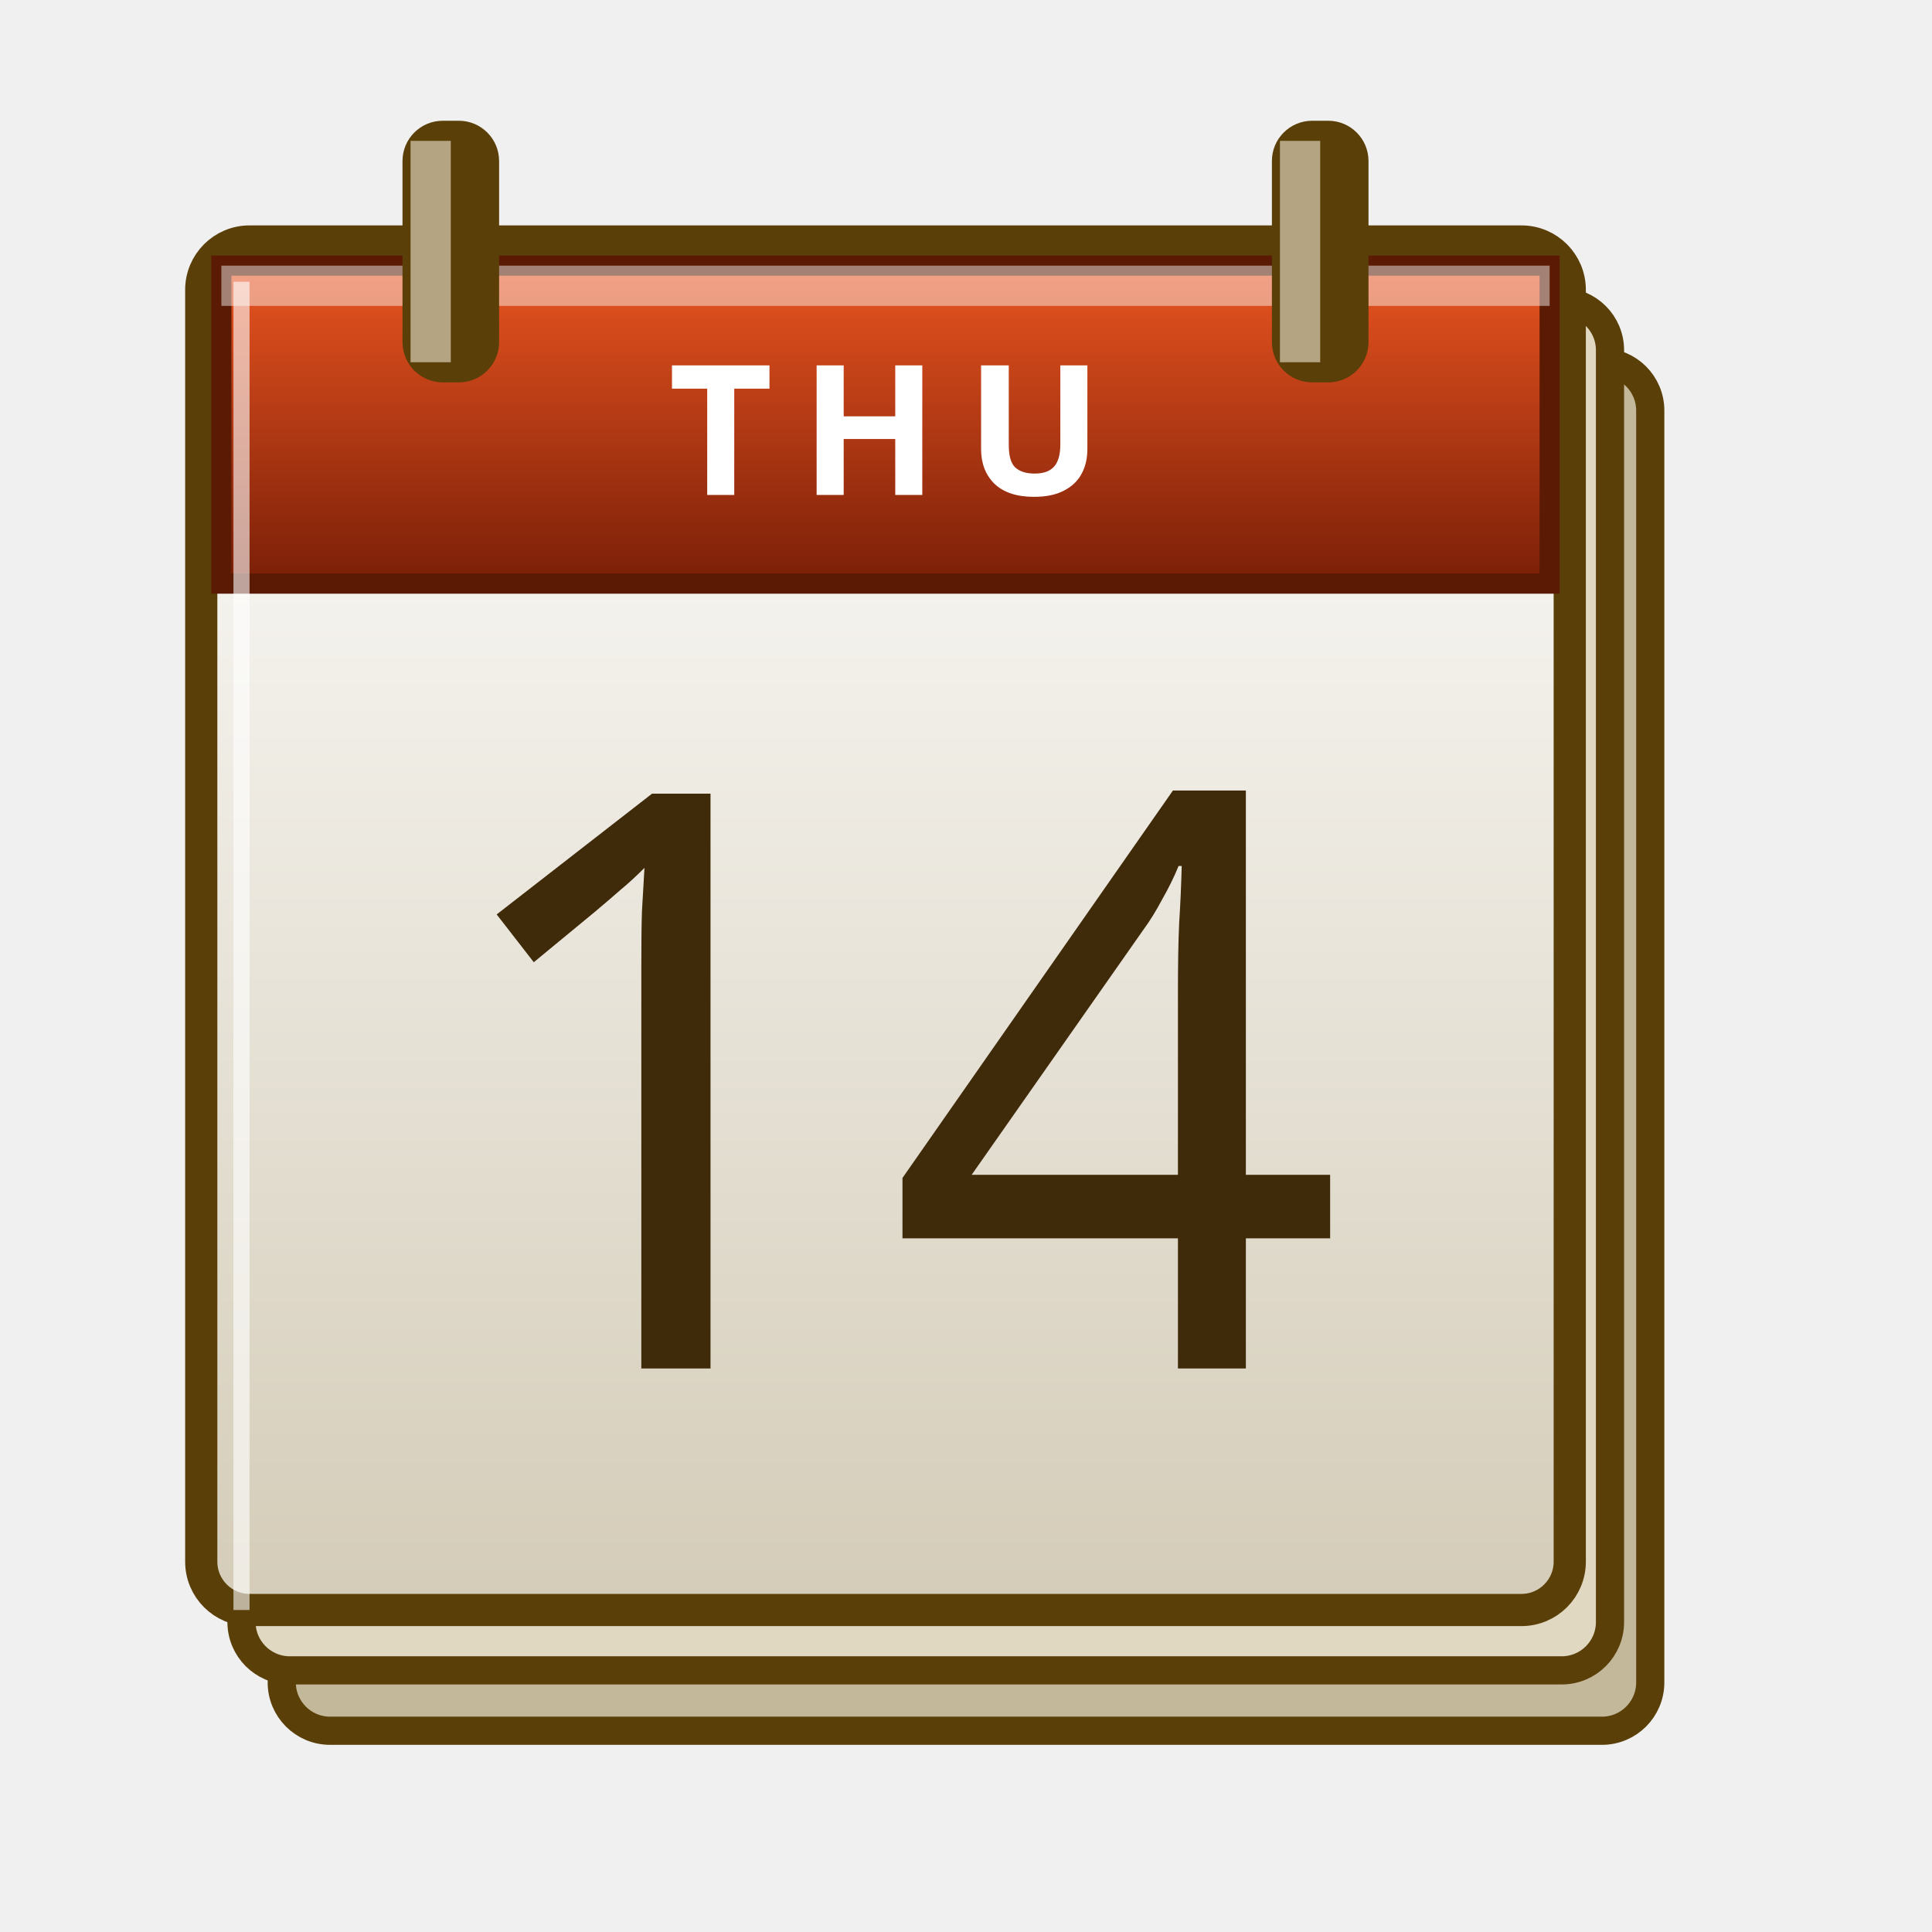
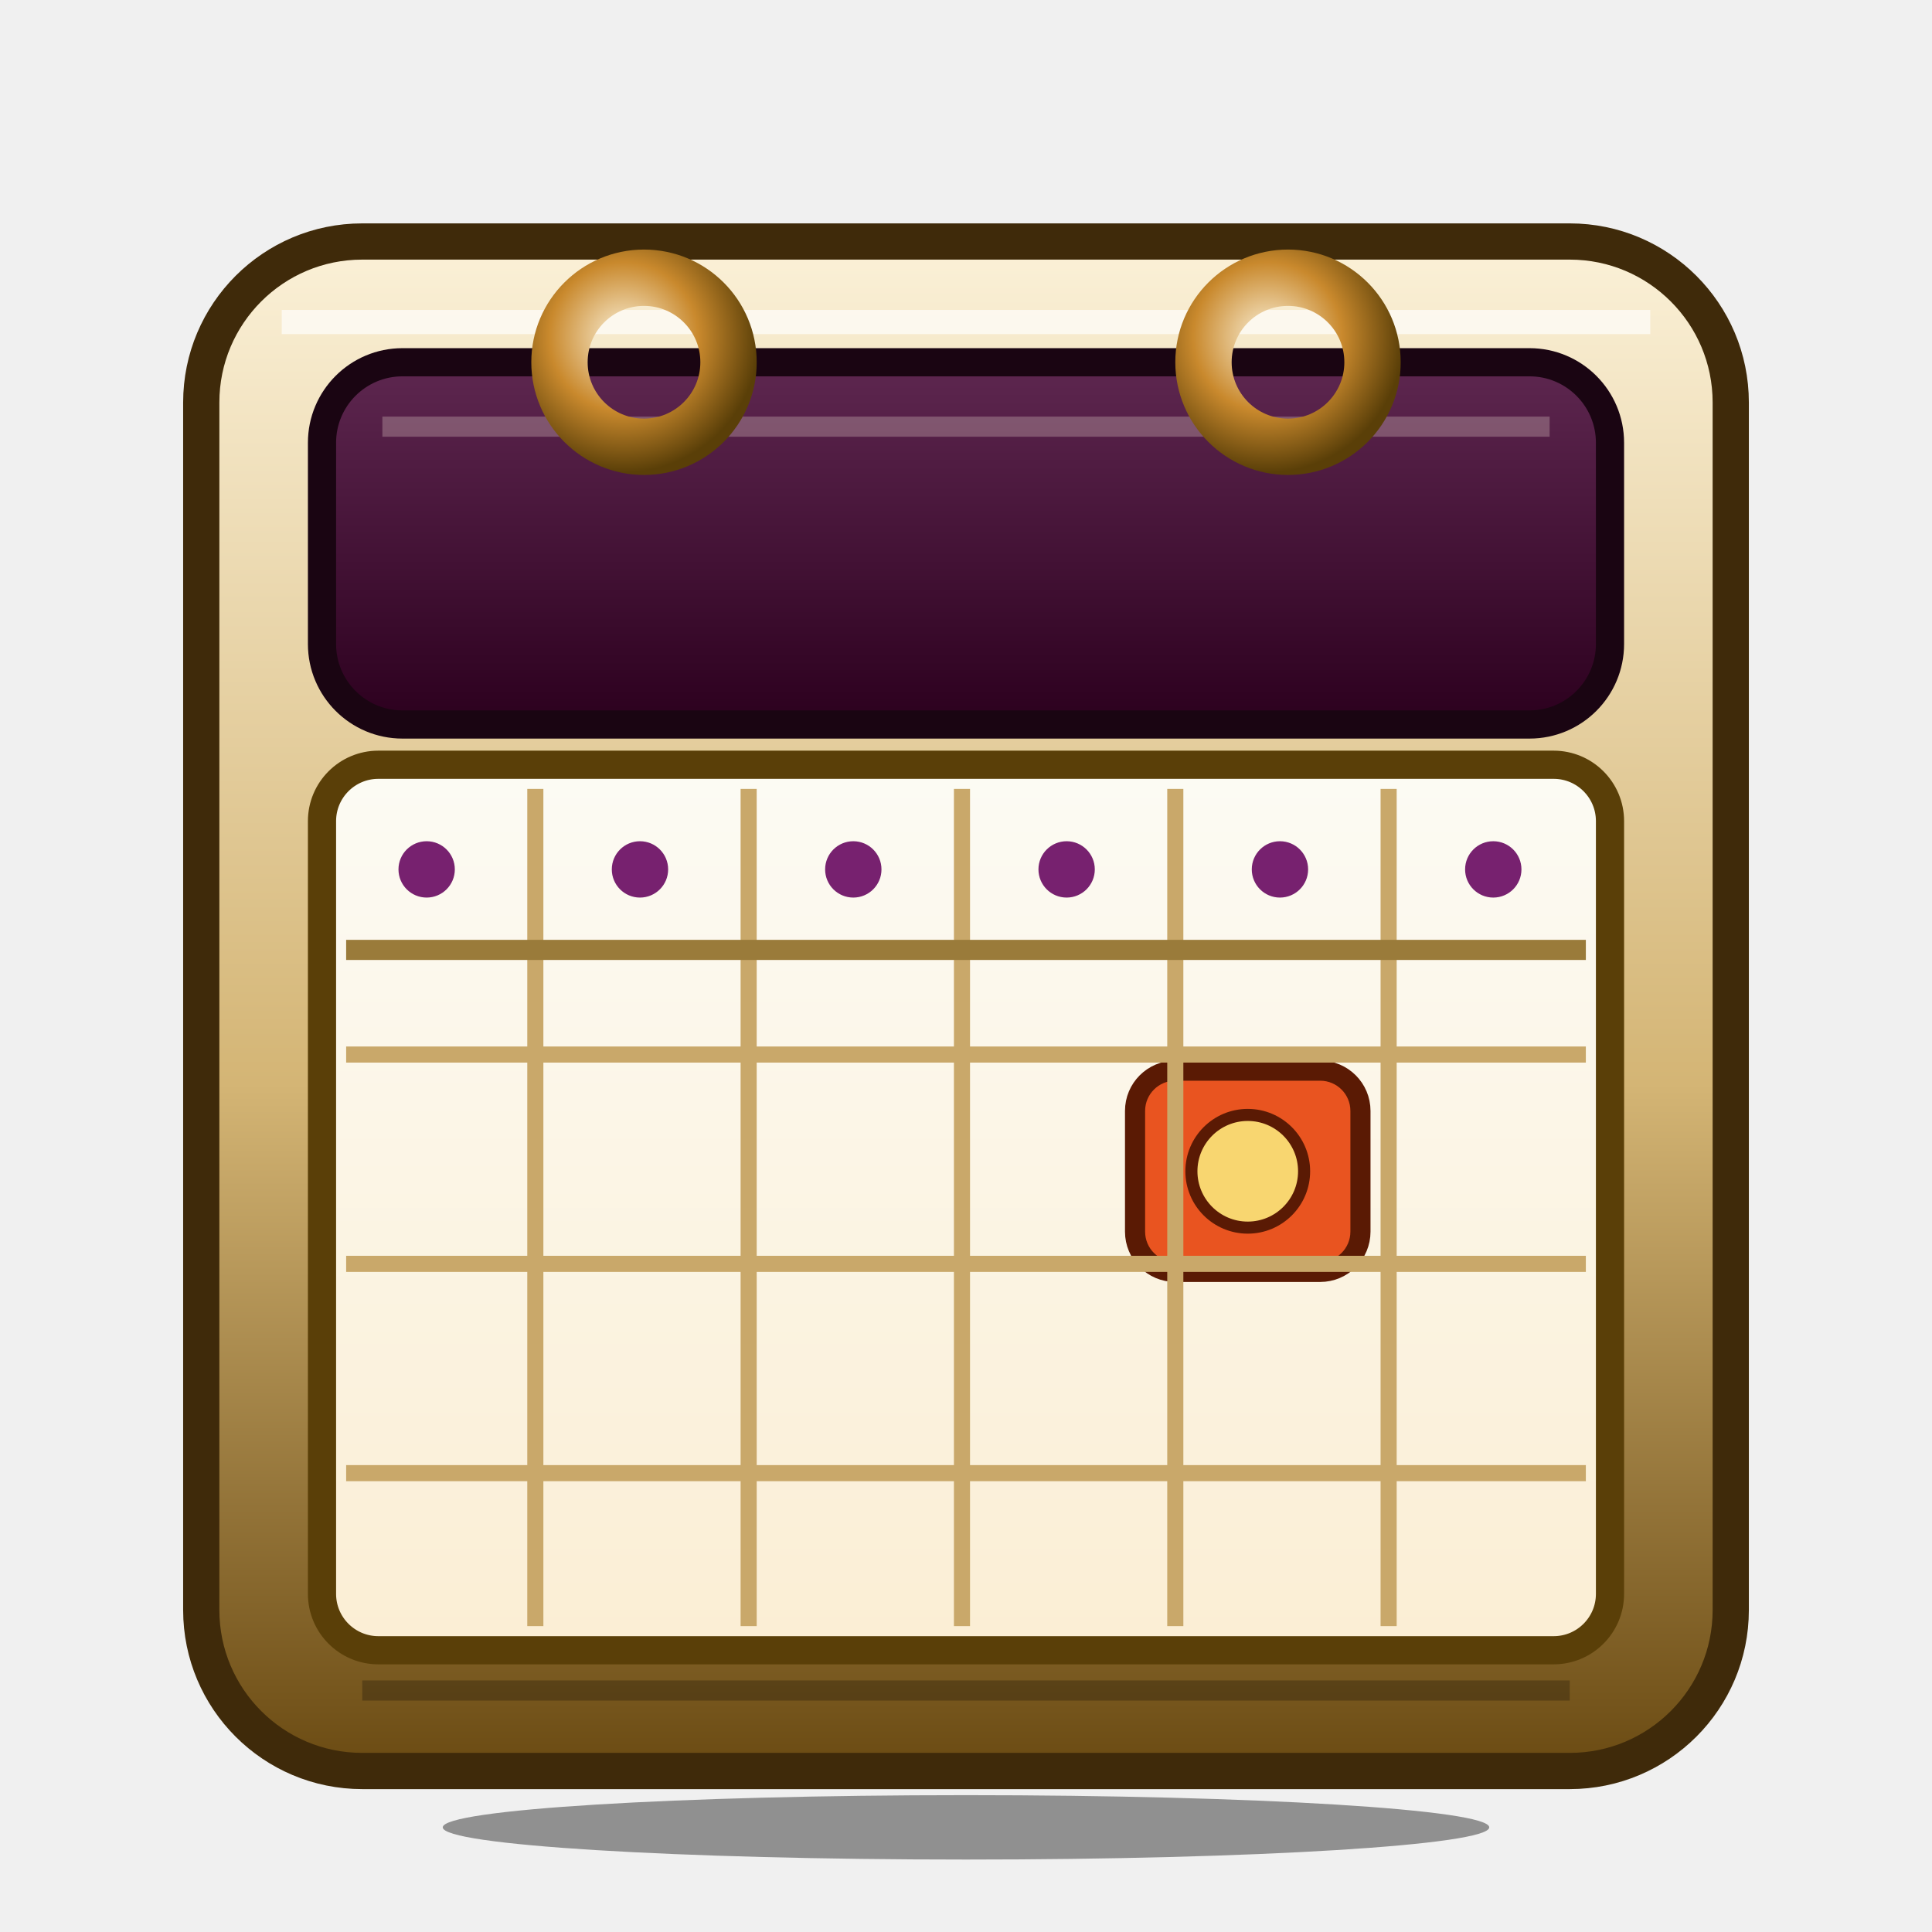
<svg viewBox="0 0 48 48" width="100%" height="100%">
  <defs>
-     <linearGradient id="ai-cal-pad" x1="0" y1="0" x2="0" y2="1">
-       <stop offset="0%" stop-color="#FFFFFF" />
-       <stop offset="100%" stop-color="#D4CCB8" />
+     <linearGradient id="f-wall-calendar-frame" x1="0" y1="0" x2="0" y2="1">
+       <stop offset="0%" stop-color="#FBF1D8" />
+       <stop offset="55%" stop-color="#D4B575" />
+       <stop offset="100%" stop-color="#6A4A12" />
    </linearGradient>
-     <linearGradient id="ai-cal-header" x1="0" y1="0" x2="0" y2="1">
-       <stop offset="0%" stop-color="#E95420" />
-       <stop offset="100%" stop-color="#7A1F08" />
+     <linearGradient id="f-wall-calendar-header" x1="0" y1="0" x2="0" y2="1">
+       <stop offset="0%" stop-color="#5E2750" />
+       <stop offset="100%" stop-color="#2C001E" />
    </linearGradient>
+     <linearGradient id="f-wall-calendar-paper" x1="0" y1="0" x2="0" y2="1">
+       <stop offset="0%" stop-color="#FCFBF4" />
+       <stop offset="100%" stop-color="#FBEED4" />
+     </linearGradient>
+     <radialGradient id="f-wall-calendar-ring" cx=".38" cy=".35" r=".8">
+       <stop offset="0%" stop-color="#FBF1D8" />
+       <stop offset="55%" stop-color="#C9892D" />
+       <stop offset="100%" stop-color="#5A3F08" />
+     </radialGradient>
  </defs>
-   <rect x="7" y="9" width="34" height="34" rx="1.2" fill="#C4B89A" stroke="#5A3F08" stroke-width=".7" />
-   <rect x="6" y="7.5" width="34" height="34" rx="1.2" fill="#E0D8C0" stroke="#5A3F08" stroke-width=".7" />
-   <rect x="5" y="6" width="34" height="34" rx="1.2" fill="url(#ai-cal-pad)" stroke="#5A3F08" stroke-width=".8" />
-   <path d="M5.5 6.6 H38.5 V14.5 H5.5 Z" fill="url(#ai-cal-header)" stroke="#5A1A04" stroke-width=".5" />
-   <rect x="5.5" y="6.6" width="33" height="1" fill="rgba(255,255,255,.45)" />
-   <rect x="10" y="3" width="2.4" height="6.5" rx="1" fill="#5A3F08" />
-   <rect x="31.6" y="3" width="2.4" height="6.5" rx="1" fill="#5A3F08" />
-   <rect x="10.2" y="3.5" width="1" height="5.5" fill="rgba(255,247,228,.55)" />
-   <rect x="31.8" y="3.5" width="1" height="5.5" fill="rgba(255,247,228,.55)" />
-   <text x="22" y="12.3" text-anchor="middle" font-family="Ubuntu, sans-serif" font-weight="700" font-size="4.5" fill="#FFFFFF" letter-spacing=".15em">THU</text>
-   <text x="22" y="34" text-anchor="middle" font-family="Ubuntu, sans-serif" font-weight="300" font-size="20" fill="#3F2A0A">14</text>
-   <path d="M6 7 V40" stroke="rgba(255,255,255,.6)" stroke-width=".4" />
+   <ellipse cx="24" cy="45.4" rx="13" ry=".8" fill="rgba(0,0,0,.4)" />
+   <rect x="5" y="6" width="38" height="38" rx="4" fill="url(#f-wall-calendar-frame)" stroke="#3F2A0A" stroke-width=".9" />
+   <path d="M7 8 H41" stroke="rgba(255,255,255,.65)" stroke-width=".6" />
+   <rect x="8" y="9" width="32" height="9" rx="2" fill="url(#f-wall-calendar-header)" stroke="#1A0512" stroke-width=".7" />
+   <path d="M9.5 10.6 H38.5" stroke="rgba(255,247,228,.25)" stroke-width=".5" />
+   <circle cx="16" cy="9" r="2.1" fill="none" stroke="url(#f-wall-calendar-ring)" stroke-width="1.4" />
+   <circle cx="32" cy="9" r="2.1" fill="none" stroke="url(#f-wall-calendar-ring)" stroke-width="1.4" />
+   <rect x="8" y="19" width="32" height="22" rx="1.4" fill="url(#f-wall-calendar-paper)" stroke="#5A3F08" stroke-width=".7" />
+   <rect x="28.2" y="26.6" width="5.6" height="5" rx="1" fill="#E95420" stroke="#5A1A04" stroke-width=".5" />
+   <g stroke="#C9A86A" stroke-width=".4">
+     <path d="M13.3 19.6 V40.4" />
+     <path d="M18.6 19.6 V40.4" />
+     <path d="M23.9 19.6 V40.4" />
+     <path d="M29.2 19.6 V40.4" />
+     <path d="M34.5 19.6 V40.4" />
+   </g>
+   <g stroke="#C9A86A" stroke-width=".4">
+     <path d="M8.6 26.2 H39.4" />
+     <path d="M8.6 31.4 H39.4" />
+     <path d="M8.6 36.6 H39.4" />
+   </g>
+   <path d="M8.6 23.6 H39.4" stroke="#9A7B3A" stroke-width=".5" />
+   <g fill="#77216F">
+     <circle cx="10.6" cy="21.6" r=".7" />
+     <circle cx="15.9" cy="21.6" r=".7" />
+     <circle cx="21.2" cy="21.6" r=".7" />
+     <circle cx="26.5" cy="21.6" r=".7" />
+     <circle cx="31.8" cy="21.6" r=".7" />
+     <circle cx="37.1" cy="21.6" r=".7" />
+   </g>
+   <circle cx="31" cy="29.1" r="1.4" fill="#F8D670" stroke="#5A1A04" stroke-width=".3" />
+   <path d="M9 42 H39" stroke="rgba(0,0,0,.25)" stroke-width=".5" />
</svg>
